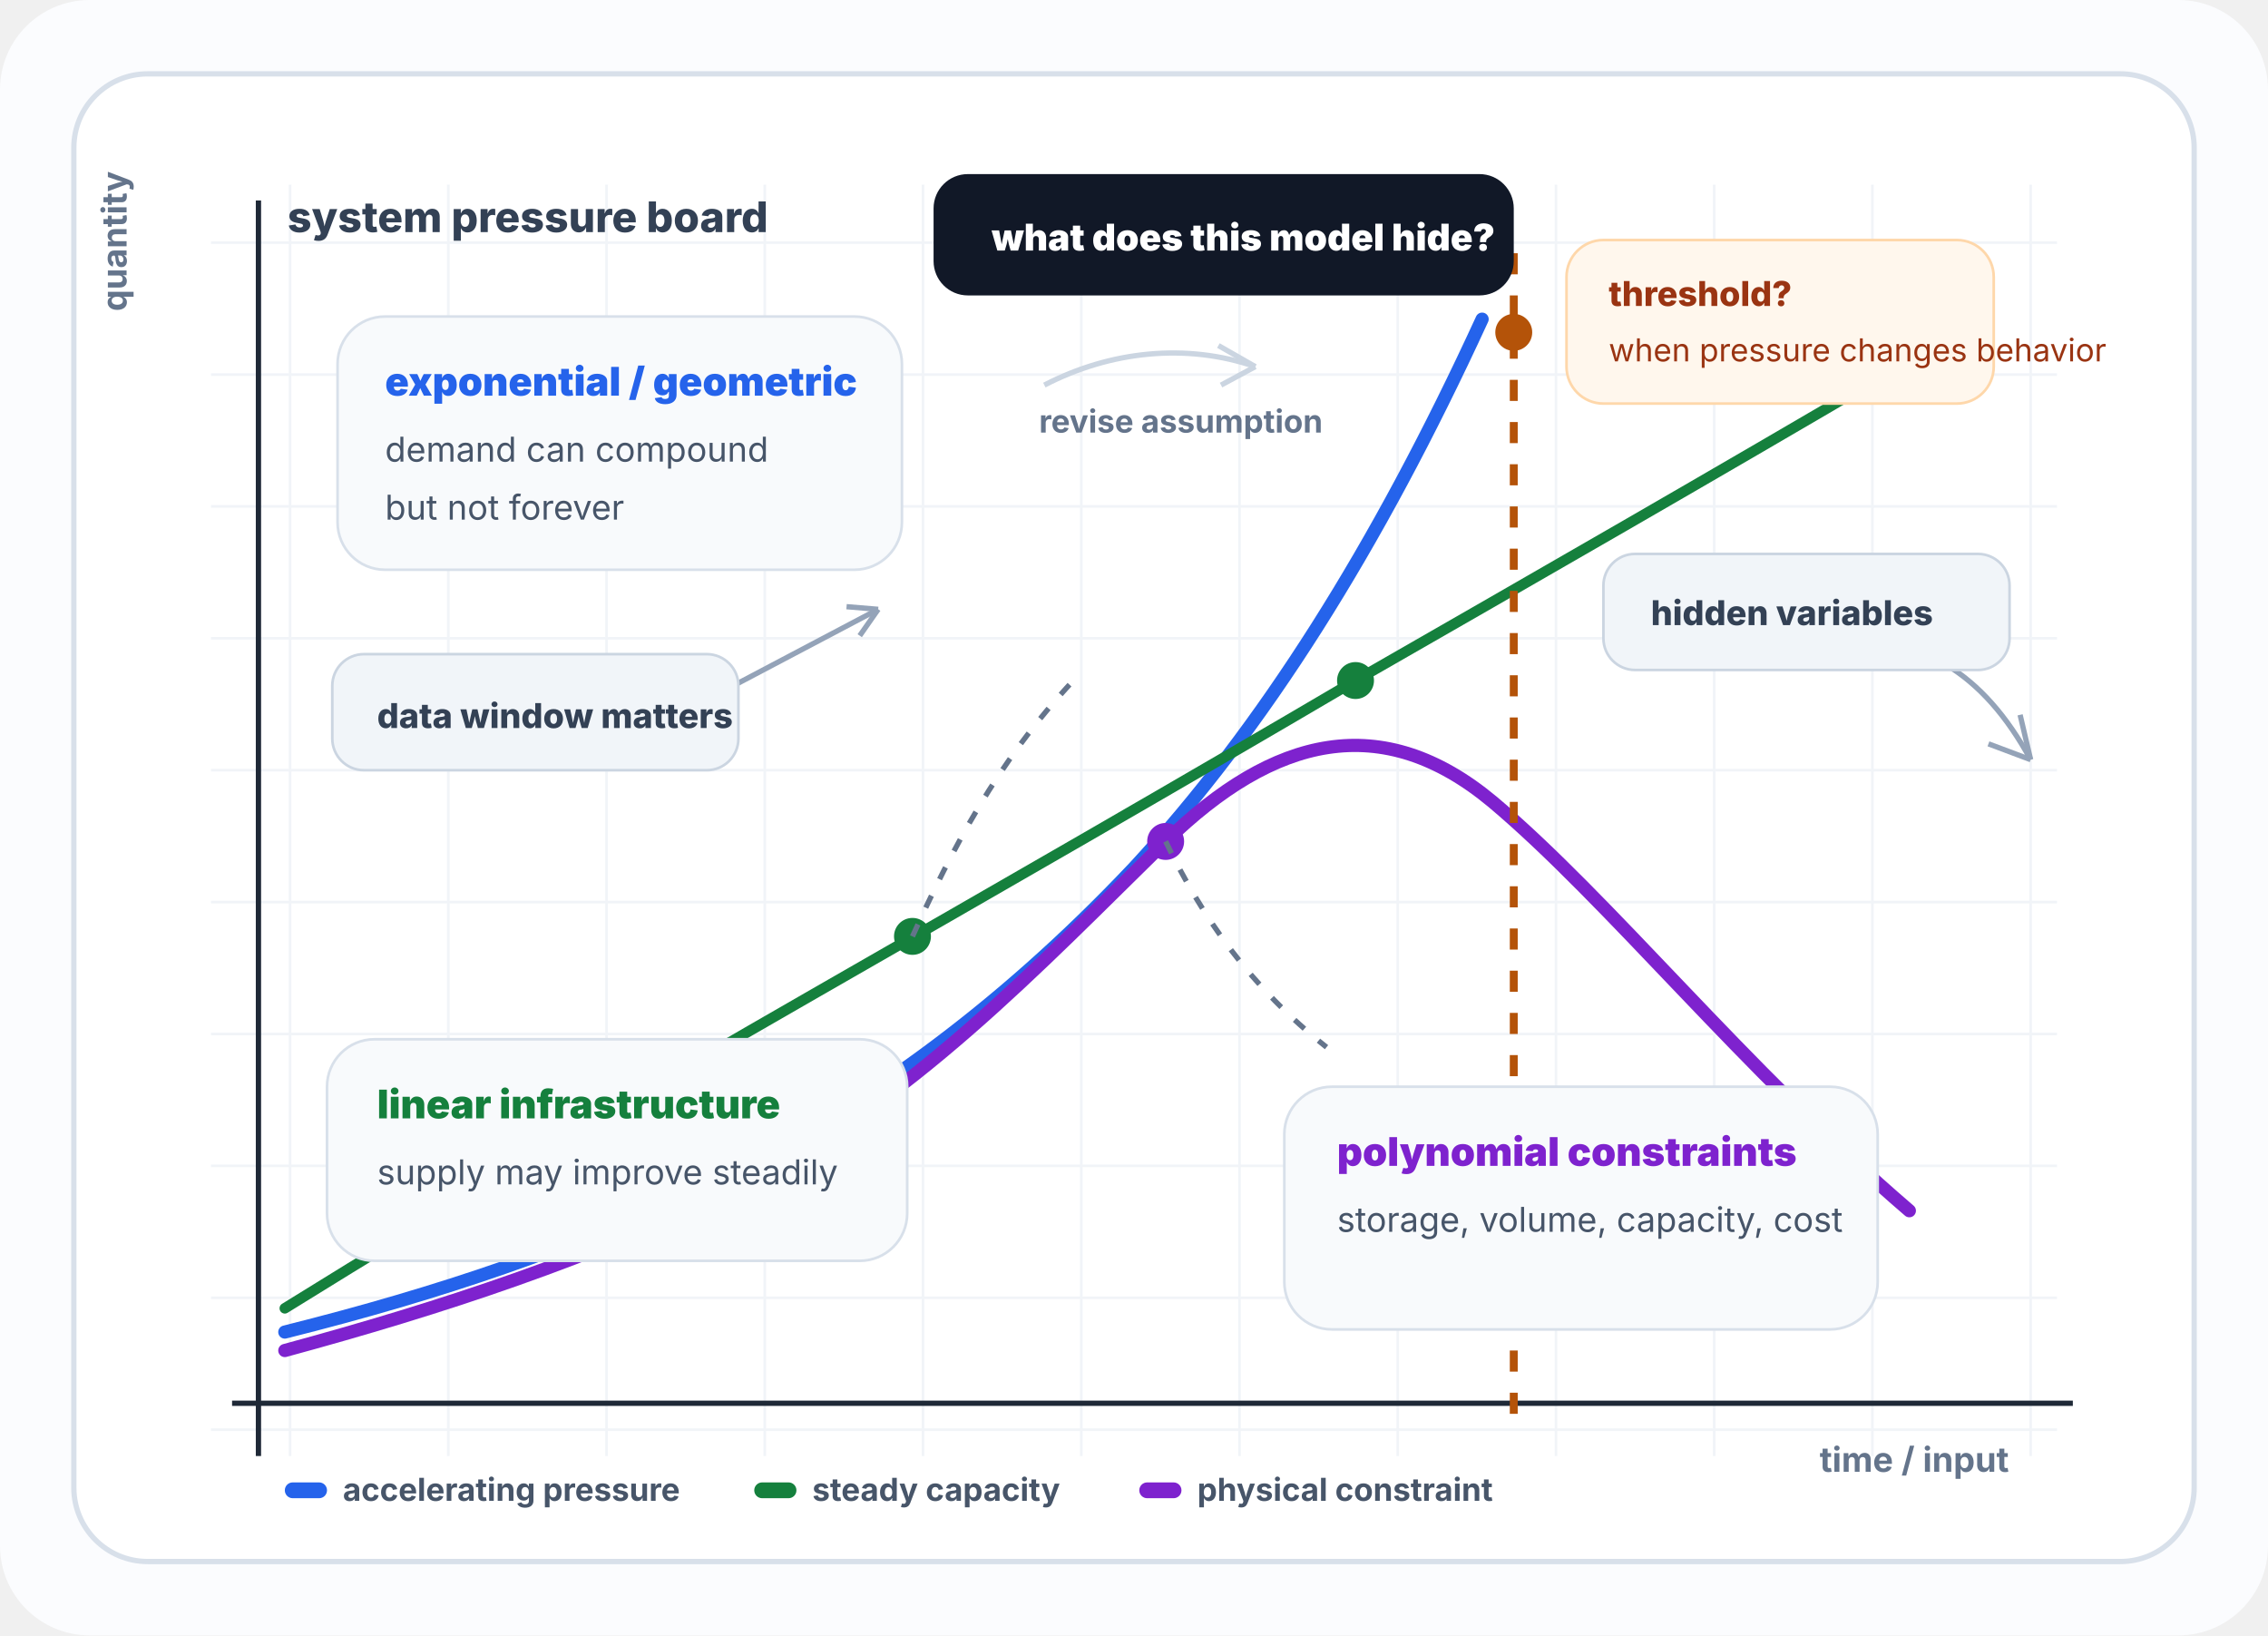
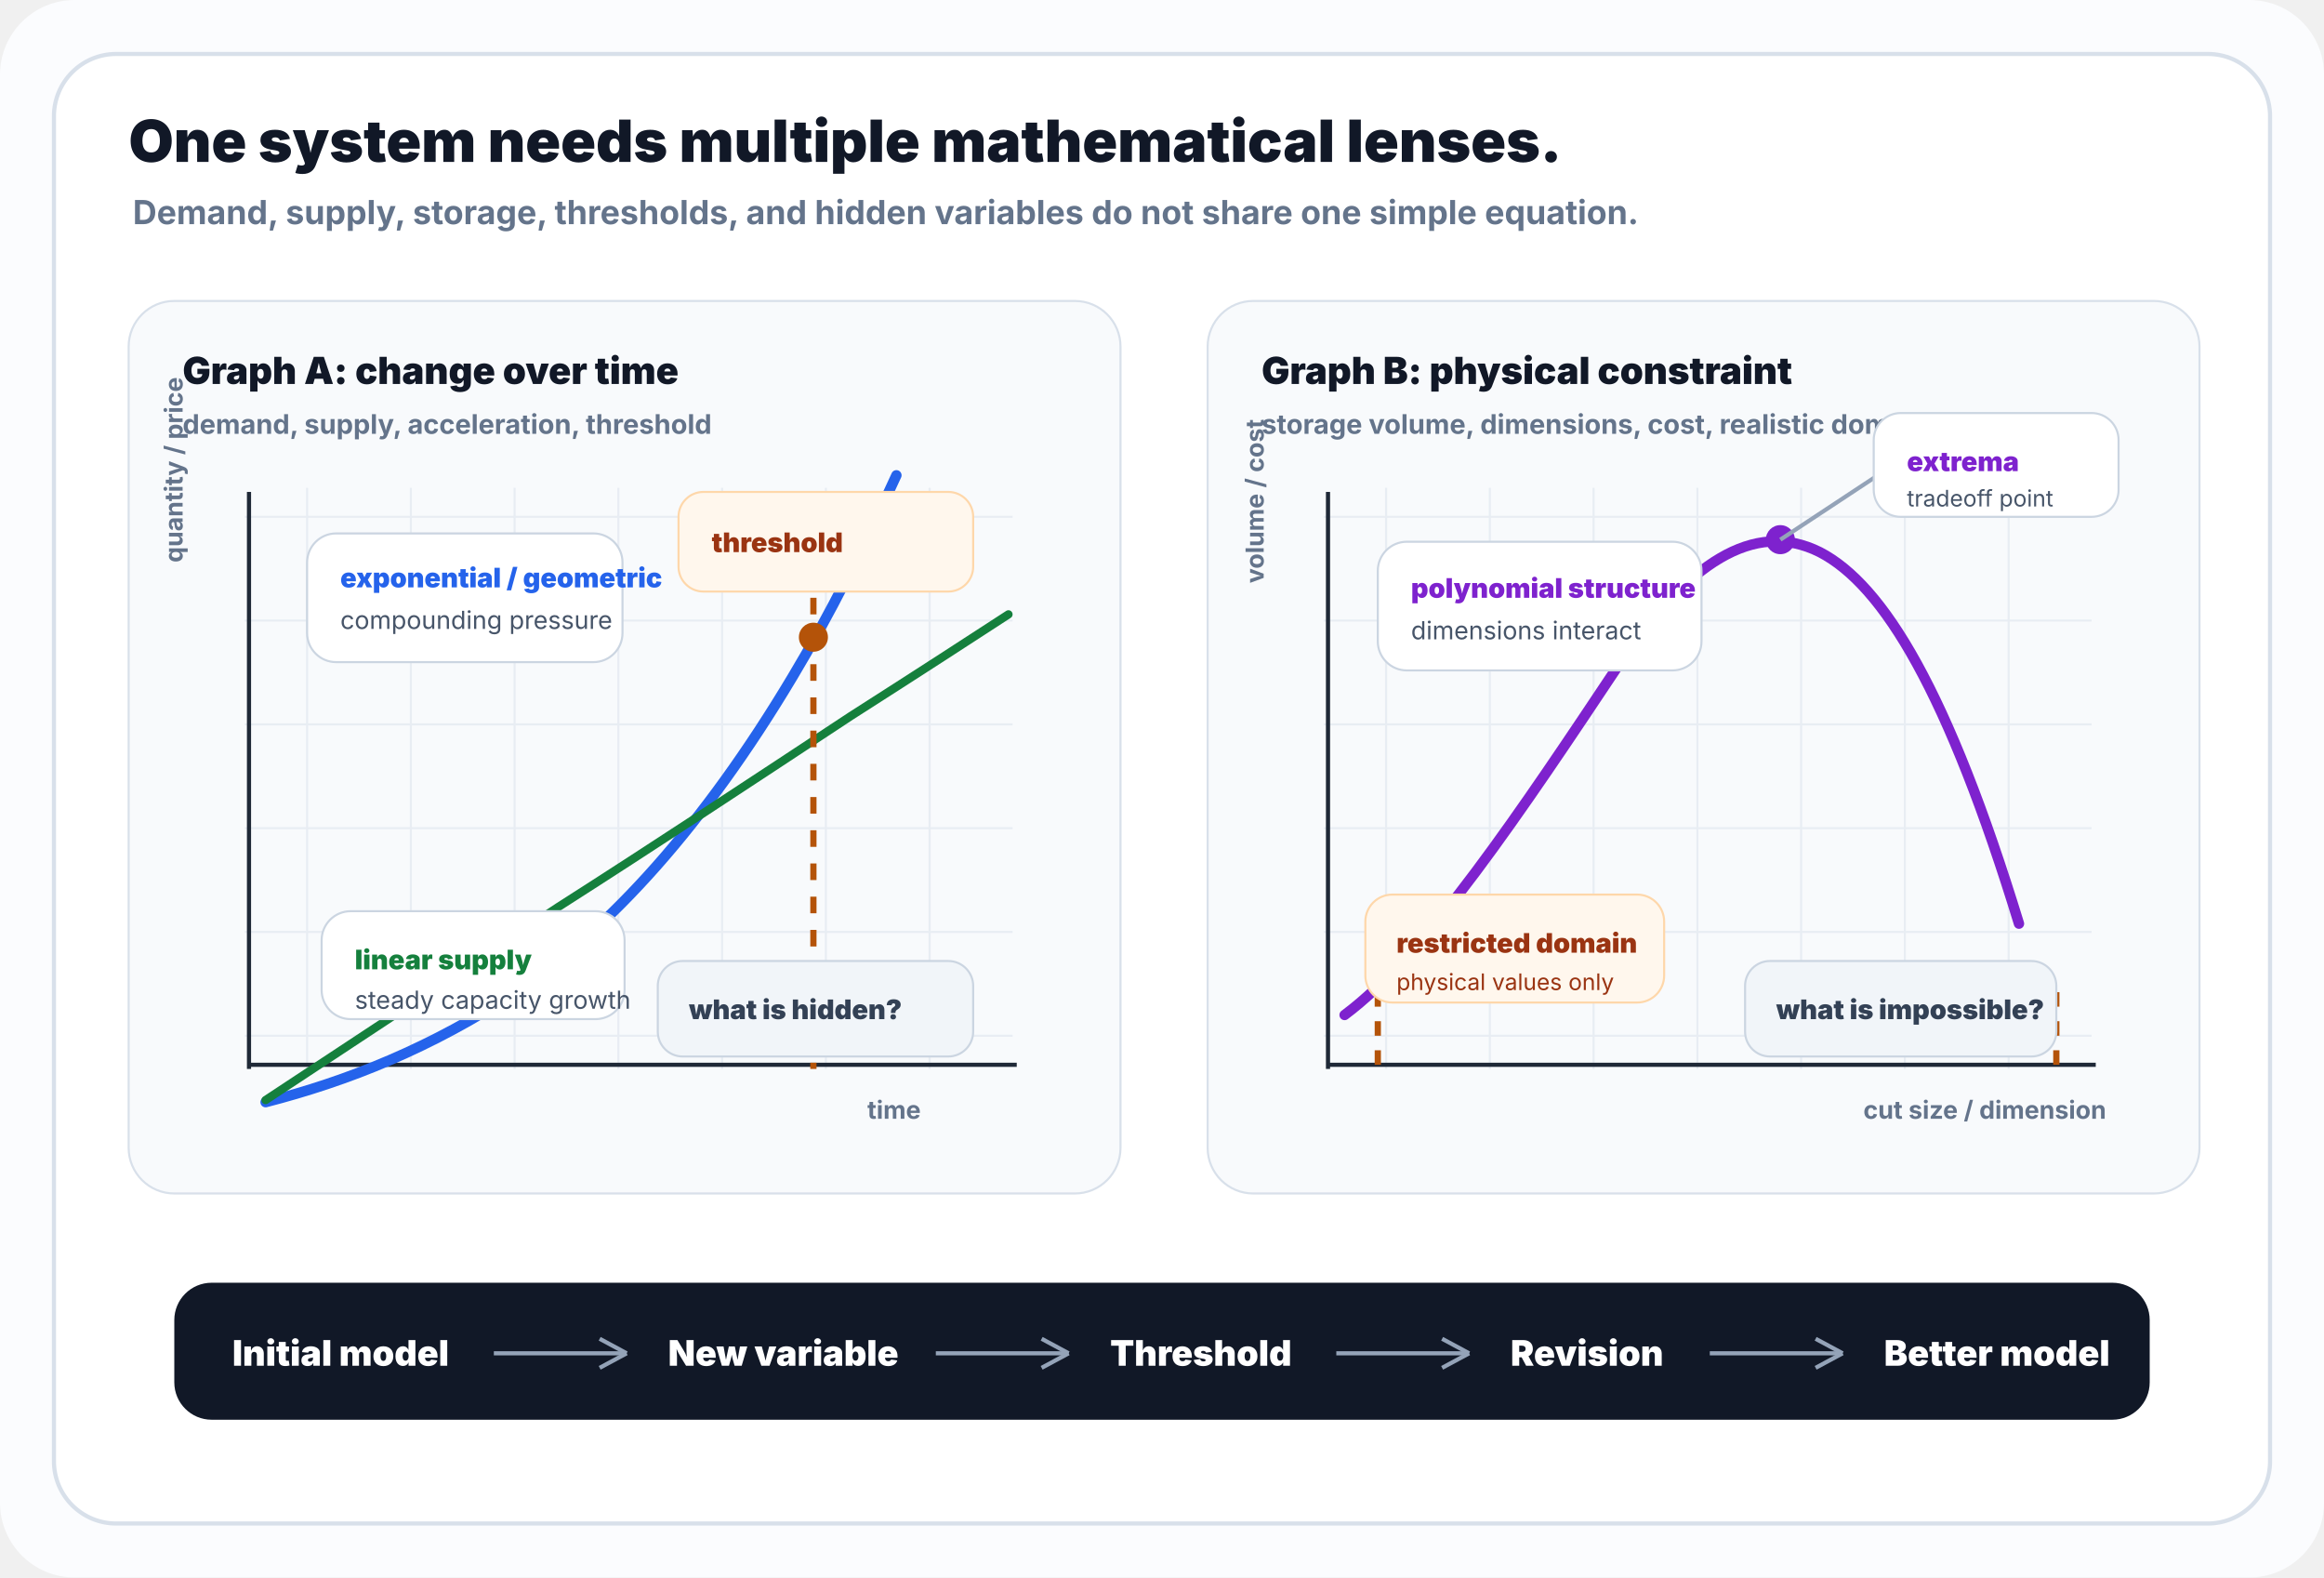
- <svg xmlns="http://www.w3.org/2000/svg" width="860" height="620" viewBox="0 0 860 620" fill="none">
-   <rect width="860" height="620" rx="34" fill="#FBFCFE" />
-   <rect x="28" y="28" width="804" height="564" rx="28" fill="#FFFFFF" stroke="#D8E0EA" stroke-width="2" />
-   <g opacity="0.56">
-     <path d="M80 92H780M80 142H780M80 192H780M80 242H780M80 292H780M80 342H780M80 392H780M80 442H780M80 492H780M80 542H780" stroke="#E6ECF3" />
-     <path d="M110 70V552M170 70V552M230 70V552M290 70V552M350 70V552M410 70V552M470 70V552M530 70V552M590 70V552M650 70V552M710 70V552M770 70V552" stroke="#E6ECF3" />
+ <svg xmlns="http://www.w3.org/2000/svg" width="1120" height="760" viewBox="0 0 1120 760" fill="none">
+   <rect width="1120" height="760" rx="36" fill="#FBFCFE" />
+   <rect x="26" y="26" width="1068" height="708" rx="30" fill="#FFFFFF" stroke="#D8E0EA" stroke-width="2" />
+   <text x="62" y="78" fill="#111827" font-family="Inter, Arial, sans-serif" font-size="28" font-weight="850">One system needs multiple mathematical lenses.</text>
+   <text x="64" y="108" fill="#64748B" font-family="Inter, Arial, sans-serif" font-size="16" font-weight="650">Demand, supply, storage, thresholds, and hidden variables do not share one simple equation.</text>
+   <g transform="translate(62 145)">
+     <rect width="478" height="430" rx="22" fill="#F8FAFC" stroke="#D8E0EA" />
+     <text x="26" y="40" fill="#111827" font-family="Inter, Arial, sans-serif" font-size="18" font-weight="850">Graph A: change over time</text>
+     <text x="26" y="64" fill="#64748B" font-family="Inter, Arial, sans-serif" font-size="13" font-weight="650">demand, supply, acceleration, threshold</text>
+     <g opacity=".72">
+       <path d="M56 104H426M56 154H426M56 204H426M56 254H426M56 304H426M56 354H426" stroke="#E2E8F0" />
+       <path d="M86 90V370M136 90V370M186 90V370M236 90V370M286 90V370M336 90V370M386 90V370" stroke="#E2E8F0" />
+     </g>
+     <path d="M58 368H428" stroke="#1F2937" stroke-width="2" />
+     <path d="M58 370V92" stroke="#1F2937" stroke-width="2" />
+     <text x="356" y="394" fill="#64748B" font-family="Inter, Arial, sans-serif" font-size="12" font-weight="750">time</text>
+     <text x="26" y="126" fill="#64748B" font-family="Inter, Arial, sans-serif" font-size="12" font-weight="750" transform="rotate(-90 26 126)">quantity / price</text>
+     <path d="M66 344C105 334 146 318 188 290C232 260 277 211 320 139C338 109 354 77 370 42" transform="translate(0 42)" stroke="#2563EB" stroke-width="5" stroke-linecap="round" />
+     <path d="M66 343C113 312 160 281 207 250C254 220 301 189 348 158C384 135 404 122 424 109" transform="translate(0 42)" stroke="#15803D" stroke-width="4" stroke-linecap="round" />
+     <path d="M330 95V370" stroke="#B45309" stroke-width="3" stroke-dasharray="8 8" />
+     <circle cx="330" cy="162" r="7" fill="#B45309" />
+     <rect x="265" y="92" width="142" height="48" rx="12" fill="#FFF7ED" stroke="#FED7AA" />
+     <text x="281" y="121" fill="#9A3412" font-family="Inter, Arial, sans-serif" font-size="13" font-weight="850">threshold</text>
+     <rect x="86" y="112" width="152" height="62" rx="14" fill="#FFFFFF" stroke="#CBD5E1" />
+     <text x="102" y="138" fill="#2563EB" font-family="Inter, Arial, sans-serif" font-size="13" font-weight="850">exponential / geometric</text>
+     <text x="102" y="158" fill="#475569" font-family="Inter, Arial, sans-serif" font-size="12">compounding pressure</text>
+     <rect x="93" y="294" width="146" height="52" rx="14" fill="#FFFFFF" stroke="#CBD5E1" />
+     <text x="109" y="322" fill="#15803D" font-family="Inter, Arial, sans-serif" font-size="13" font-weight="850">linear supply</text>
+     <text x="109" y="341" fill="#475569" font-family="Inter, Arial, sans-serif" font-size="12">steady capacity growth</text>
+     <rect x="255" y="318" width="152" height="46" rx="12" fill="#F1F5F9" stroke="#CBD5E1" />
+     <text x="270" y="346" fill="#334155" font-family="Inter, Arial, sans-serif" font-size="13" font-weight="850">what is hidden?</text>
  </g>
-   <path d="M88 532H786" stroke="#1F2937" stroke-width="2" />
-   <path d="M98 552V76" stroke="#1F2937" stroke-width="2" />
-   <text x="109" y="88" fill="#334155" font-family="Inter, Arial, sans-serif" font-size="16" font-weight="800">system pressure board</text>
-   <text x="690" y="558" fill="#64748B" font-family="Inter, Arial, sans-serif" font-size="13" font-weight="700">time / input</text>
-   <text x="48" y="118" fill="#64748B" font-family="Inter, Arial, sans-serif" font-size="13" font-weight="700" transform="rotate(-90 48 118)">quantity</text>
-   <path d="M108 505C168 490 217 473 266 450C324 423 379 383 430 329C479 276 522 208 562 121" stroke="#2563EB" stroke-width="5" stroke-linecap="round" />
-   <path d="M108 496C174 455 242 415 310 376C378 337 446 298 514 258C582 219 650 180 718 140" stroke="#15803D" stroke-width="4" stroke-linecap="round" />
-   <path d="M108 512C167 496 225 477 282 449C344 419 394 366 442 319C483 279 524 269 566 304C610 341 661 405 724 459" stroke="#7E22CE" stroke-width="5" stroke-linecap="round" />
-   <path d="M574 96V538" stroke="#B45309" stroke-width="3" stroke-dasharray="8 8" />
-   <circle cx="574" cy="126" r="7" fill="#B45309" />
-   <rect x="594" y="91" width="162" height="62" rx="14" fill="#FFF7ED" stroke="#FED7AA" />
-   <text x="610" y="116" fill="#9A3412" font-family="Inter, Arial, sans-serif" font-size="13" font-weight="800">threshold?</text>
-   <text x="610" y="137" fill="#9A3412" font-family="Inter, Arial, sans-serif" font-size="12">when pressure changes behavior</text>
-   <circle cx="346" cy="355" r="7" fill="#15803D" />
-   <circle cx="442" cy="319" r="7" fill="#7E22CE" />
-   <circle cx="514" cy="258" r="7" fill="#15803D" />
-   <path d="M346 355C361 322 378 289 407 258" stroke="#64748B" stroke-width="2" stroke-dasharray="5 7" />
-   <path d="M442 319C456 348 474 374 503 397" stroke="#64748B" stroke-width="2" stroke-dasharray="5 7" />
-   <rect x="128" y="120" width="214" height="96" rx="18" fill="#F8FAFC" stroke="#D8E0EA" />
-   <text x="146" y="150" fill="#2563EB" font-family="Inter, Arial, sans-serif" font-size="15" font-weight="850">exponential / geometric</text>
-   <text x="146" y="175" fill="#475569" font-family="Inter, Arial, sans-serif" font-size="13">demand can compound</text>
-   <text x="146" y="197" fill="#475569" font-family="Inter, Arial, sans-serif" font-size="13">but not forever</text>
-   <rect x="124" y="394" width="220" height="84" rx="18" fill="#F8FAFC" stroke="#D8E0EA" />
-   <text x="143" y="424" fill="#15803D" font-family="Inter, Arial, sans-serif" font-size="15" font-weight="850">linear infrastructure</text>
-   <text x="143" y="449" fill="#475569" font-family="Inter, Arial, sans-serif" font-size="13">supply may improve steadily</text>
-   <rect x="487" y="412" width="225" height="92" rx="18" fill="#F8FAFC" stroke="#D8E0EA" />
-   <text x="507" y="442" fill="#7E22CE" font-family="Inter, Arial, sans-serif" font-size="15" font-weight="850">polynomial constraints</text>
-   <text x="507" y="467" fill="#475569" font-family="Inter, Arial, sans-serif" font-size="13">storage, volume, capacity, cost</text>
-   <path d="M692 242C728 240 752 255 770 288" stroke="#94A3B8" stroke-width="2" />
-   <path d="M770 288L754 282M770 288L766 271" stroke="#94A3B8" stroke-width="2" />
-   <rect x="608" y="210" width="154" height="44" rx="12" fill="#F1F5F9" stroke="#CBD5E1" />
-   <text x="626" y="237" fill="#334155" font-family="Inter, Arial, sans-serif" font-size="13" font-weight="800">hidden variables</text>
-   <path d="M278 260L333 231" stroke="#94A3B8" stroke-width="2" />
-   <path d="M333 231L321 230M333 231L326 241" stroke="#94A3B8" stroke-width="2" />
-   <rect x="126" y="248" width="154" height="44" rx="12" fill="#F1F5F9" stroke="#CBD5E1" />
-   <text x="143" y="276" fill="#334155" font-family="Inter, Arial, sans-serif" font-size="13" font-weight="800">data window matters</text>
-   <rect x="354" y="66" width="220" height="46" rx="13" fill="#111827" />
-   <text x="376" y="95" fill="#FFFFFF" font-family="Inter, Arial, sans-serif" font-size="14" font-weight="850">what does this model hide?</text>
-   <path d="M396 146C421 133 450 130 476 139" stroke="#CBD5E1" stroke-width="2" />
-   <path d="M476 139L462 131M476 139L463 146" stroke="#CBD5E1" stroke-width="2" />
-   <text x="394" y="164" fill="#64748B" font-family="Inter, Arial, sans-serif" font-size="12" font-weight="700">revise assumption</text>
-   <g>
-     <rect x="108" y="562" width="16" height="6" rx="3" fill="#2563EB" />
-     <text x="130" y="569" fill="#475569" font-family="Inter, Arial, sans-serif" font-size="12" font-weight="700">accelerating pressure</text>
-     <rect x="286" y="562" width="16" height="6" rx="3" fill="#15803D" />
-     <text x="308" y="569" fill="#475569" font-family="Inter, Arial, sans-serif" font-size="12" font-weight="700">steady capacity</text>
-     <rect x="432" y="562" width="16" height="6" rx="3" fill="#7E22CE" />
-     <text x="454" y="569" fill="#475569" font-family="Inter, Arial, sans-serif" font-size="12" font-weight="700">physical constraint</text>
+   <g transform="translate(582 145)">
+     <rect width="478" height="430" rx="22" fill="#F8FAFC" stroke="#D8E0EA" />
+     <text x="26" y="40" fill="#111827" font-family="Inter, Arial, sans-serif" font-size="18" font-weight="850">Graph B: physical constraint</text>
+     <text x="26" y="64" fill="#64748B" font-family="Inter, Arial, sans-serif" font-size="13" font-weight="650">storage volume, dimensions, cost, realistic domain</text>
+     <g opacity=".72">
+       <path d="M56 104H426M56 154H426M56 204H426M56 254H426M56 304H426M56 354H426" stroke="#E2E8F0" />
+       <path d="M86 90V370M136 90V370M186 90V370M236 90V370M286 90V370M336 90V370M386 90V370" stroke="#E2E8F0" />
+     </g>
+     <path d="M58 368H428" stroke="#1F2937" stroke-width="2" />
+     <path d="M58 370V92" stroke="#1F2937" stroke-width="2" />
+     <text x="316" y="394" fill="#64748B" font-family="Inter, Arial, sans-serif" font-size="12" font-weight="750">cut size / dimension</text>
+     <text x="27" y="136" fill="#64748B" font-family="Inter, Arial, sans-serif" font-size="12" font-weight="750" transform="rotate(-90 27 136)">volume / cost</text>
+     <path d="M66 344C105 315 151 246 199 174C231 127 263 105 295 121C326 137 357 189 391 300" stroke="#7E22CE" stroke-width="5" stroke-linecap="round" />
+     <path d="M82 368V328M409 368V328" stroke="#B45309" stroke-width="3" stroke-dasharray="7 7" />
+     <rect x="76" y="286" width="144" height="52" rx="13" fill="#FFF7ED" stroke="#FED7AA" />
+     <text x="91" y="314" fill="#9A3412" font-family="Inter, Arial, sans-serif" font-size="13" font-weight="850">restricted domain</text>
+     <text x="91" y="332" fill="#9A3412" font-family="Inter, Arial, sans-serif" font-size="11">physical values only</text>
+     <circle cx="276" cy="115" r="7" fill="#7E22CE" />
+     <path d="M276 115L326 82" stroke="#94A3B8" stroke-width="2" />
+     <rect x="321" y="54" width="118" height="50" rx="13" fill="#FFFFFF" stroke="#CBD5E1" />
+     <text x="337" y="82" fill="#7E22CE" font-family="Inter, Arial, sans-serif" font-size="13" font-weight="850">extrema</text>
+     <text x="337" y="99" fill="#475569" font-family="Inter, Arial, sans-serif" font-size="11">tradeoff point</text>
+     <rect x="82" y="116" width="156" height="62" rx="14" fill="#FFFFFF" stroke="#CBD5E1" />
+     <text x="98" y="143" fill="#7E22CE" font-family="Inter, Arial, sans-serif" font-size="13" font-weight="850">polynomial structure</text>
+     <text x="98" y="163" fill="#475569" font-family="Inter, Arial, sans-serif" font-size="12">dimensions interact</text>
+     <rect x="259" y="318" width="150" height="46" rx="12" fill="#F1F5F9" stroke="#CBD5E1" />
+     <text x="274" y="346" fill="#334155" font-family="Inter, Arial, sans-serif" font-size="13" font-weight="850">what is impossible?</text>
+   </g>
+   <g transform="translate(84 618)">
+     <rect width="952" height="66" rx="18" fill="#111827" />
+     <text x="28" y="40" fill="#FFFFFF" font-family="Inter, Arial, sans-serif" font-size="17" font-weight="850">Initial model</text>
+     <path d="M154 34H218" stroke="#94A3B8" stroke-width="2" />
+     <path d="M218 34L205 27M218 34L205 41" stroke="#94A3B8" stroke-width="2" />
+     <text x="238" y="40" fill="#FFFFFF" font-family="Inter, Arial, sans-serif" font-size="17" font-weight="850">New variable</text>
+     <path d="M367 34H431" stroke="#94A3B8" stroke-width="2" />
+     <path d="M431 34L418 27M431 34L418 41" stroke="#94A3B8" stroke-width="2" />
+     <text x="451" y="40" fill="#FFFFFF" font-family="Inter, Arial, sans-serif" font-size="17" font-weight="850">Threshold</text>
+     <path d="M560 34H624" stroke="#94A3B8" stroke-width="2" />
+     <path d="M624 34L611 27M624 34L611 41" stroke="#94A3B8" stroke-width="2" />
+     <text x="644" y="40" fill="#FFFFFF" font-family="Inter, Arial, sans-serif" font-size="17" font-weight="850">Revision</text>
+     <path d="M740 34H804" stroke="#94A3B8" stroke-width="2" />
+     <path d="M804 34L791 27M804 34L791 41" stroke="#94A3B8" stroke-width="2" />
+     <text x="824" y="40" fill="#FFFFFF" font-family="Inter, Arial, sans-serif" font-size="17" font-weight="850">Better model</text>
  </g>
</svg>
